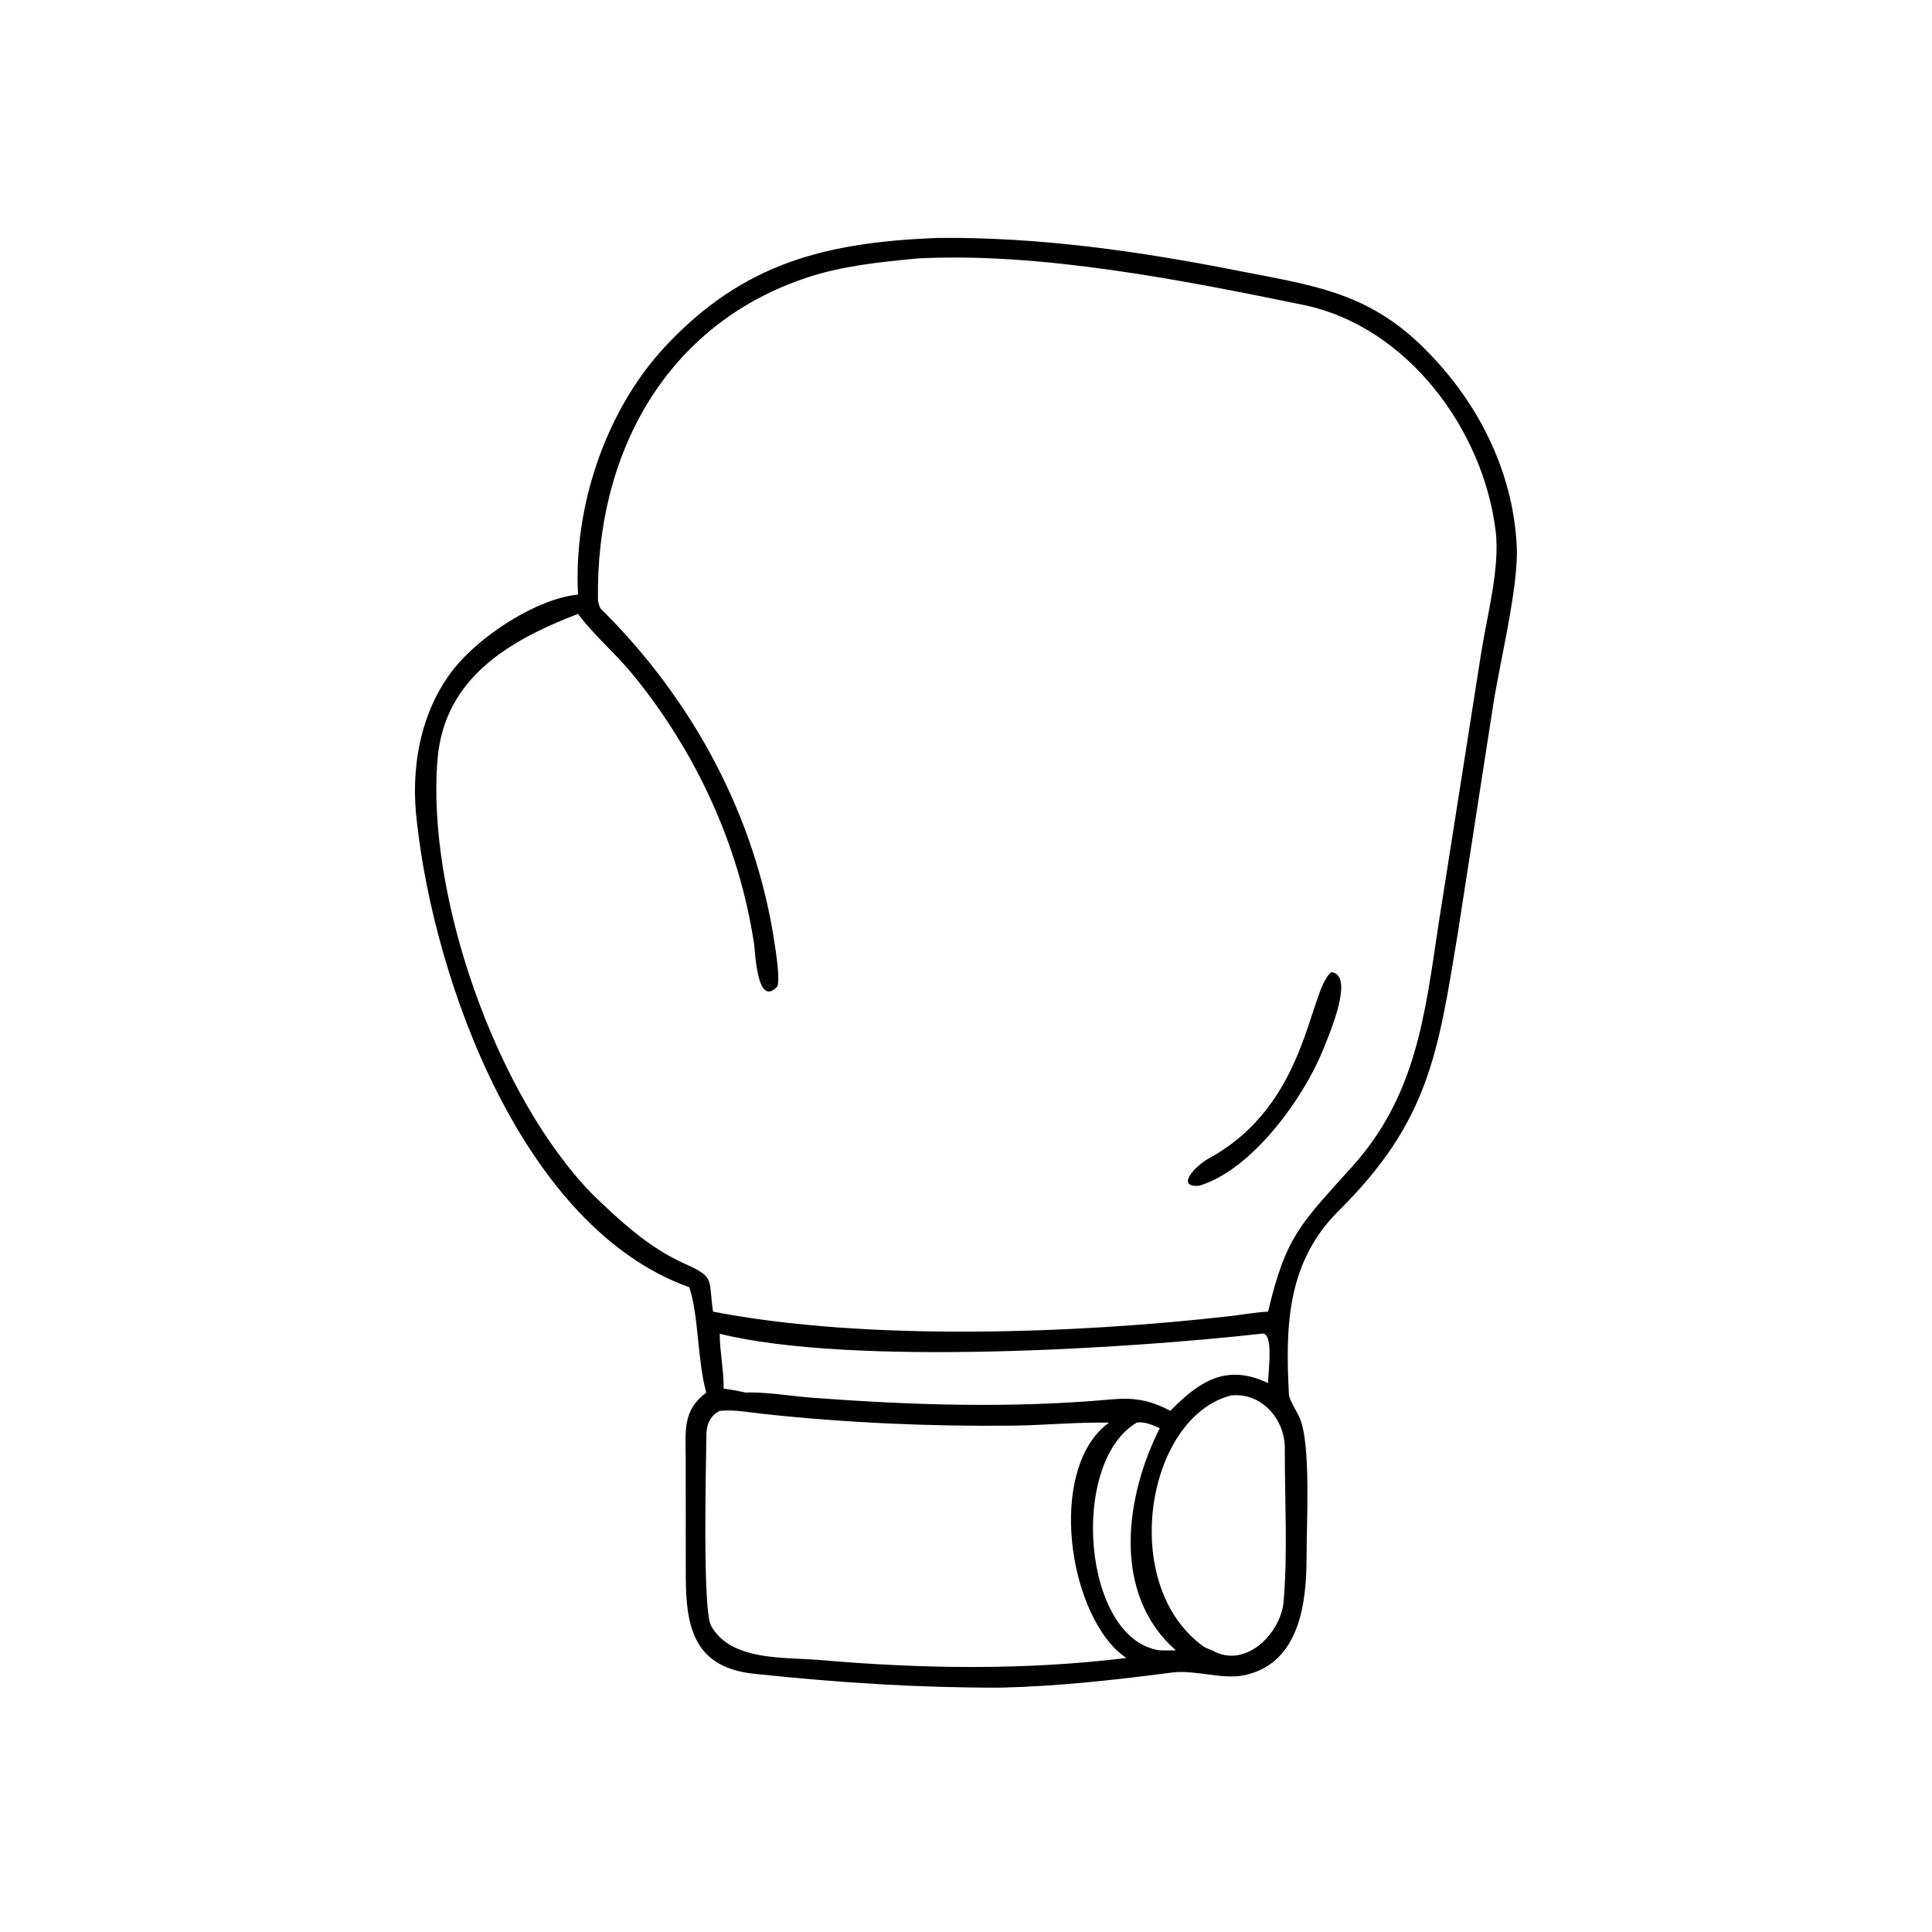
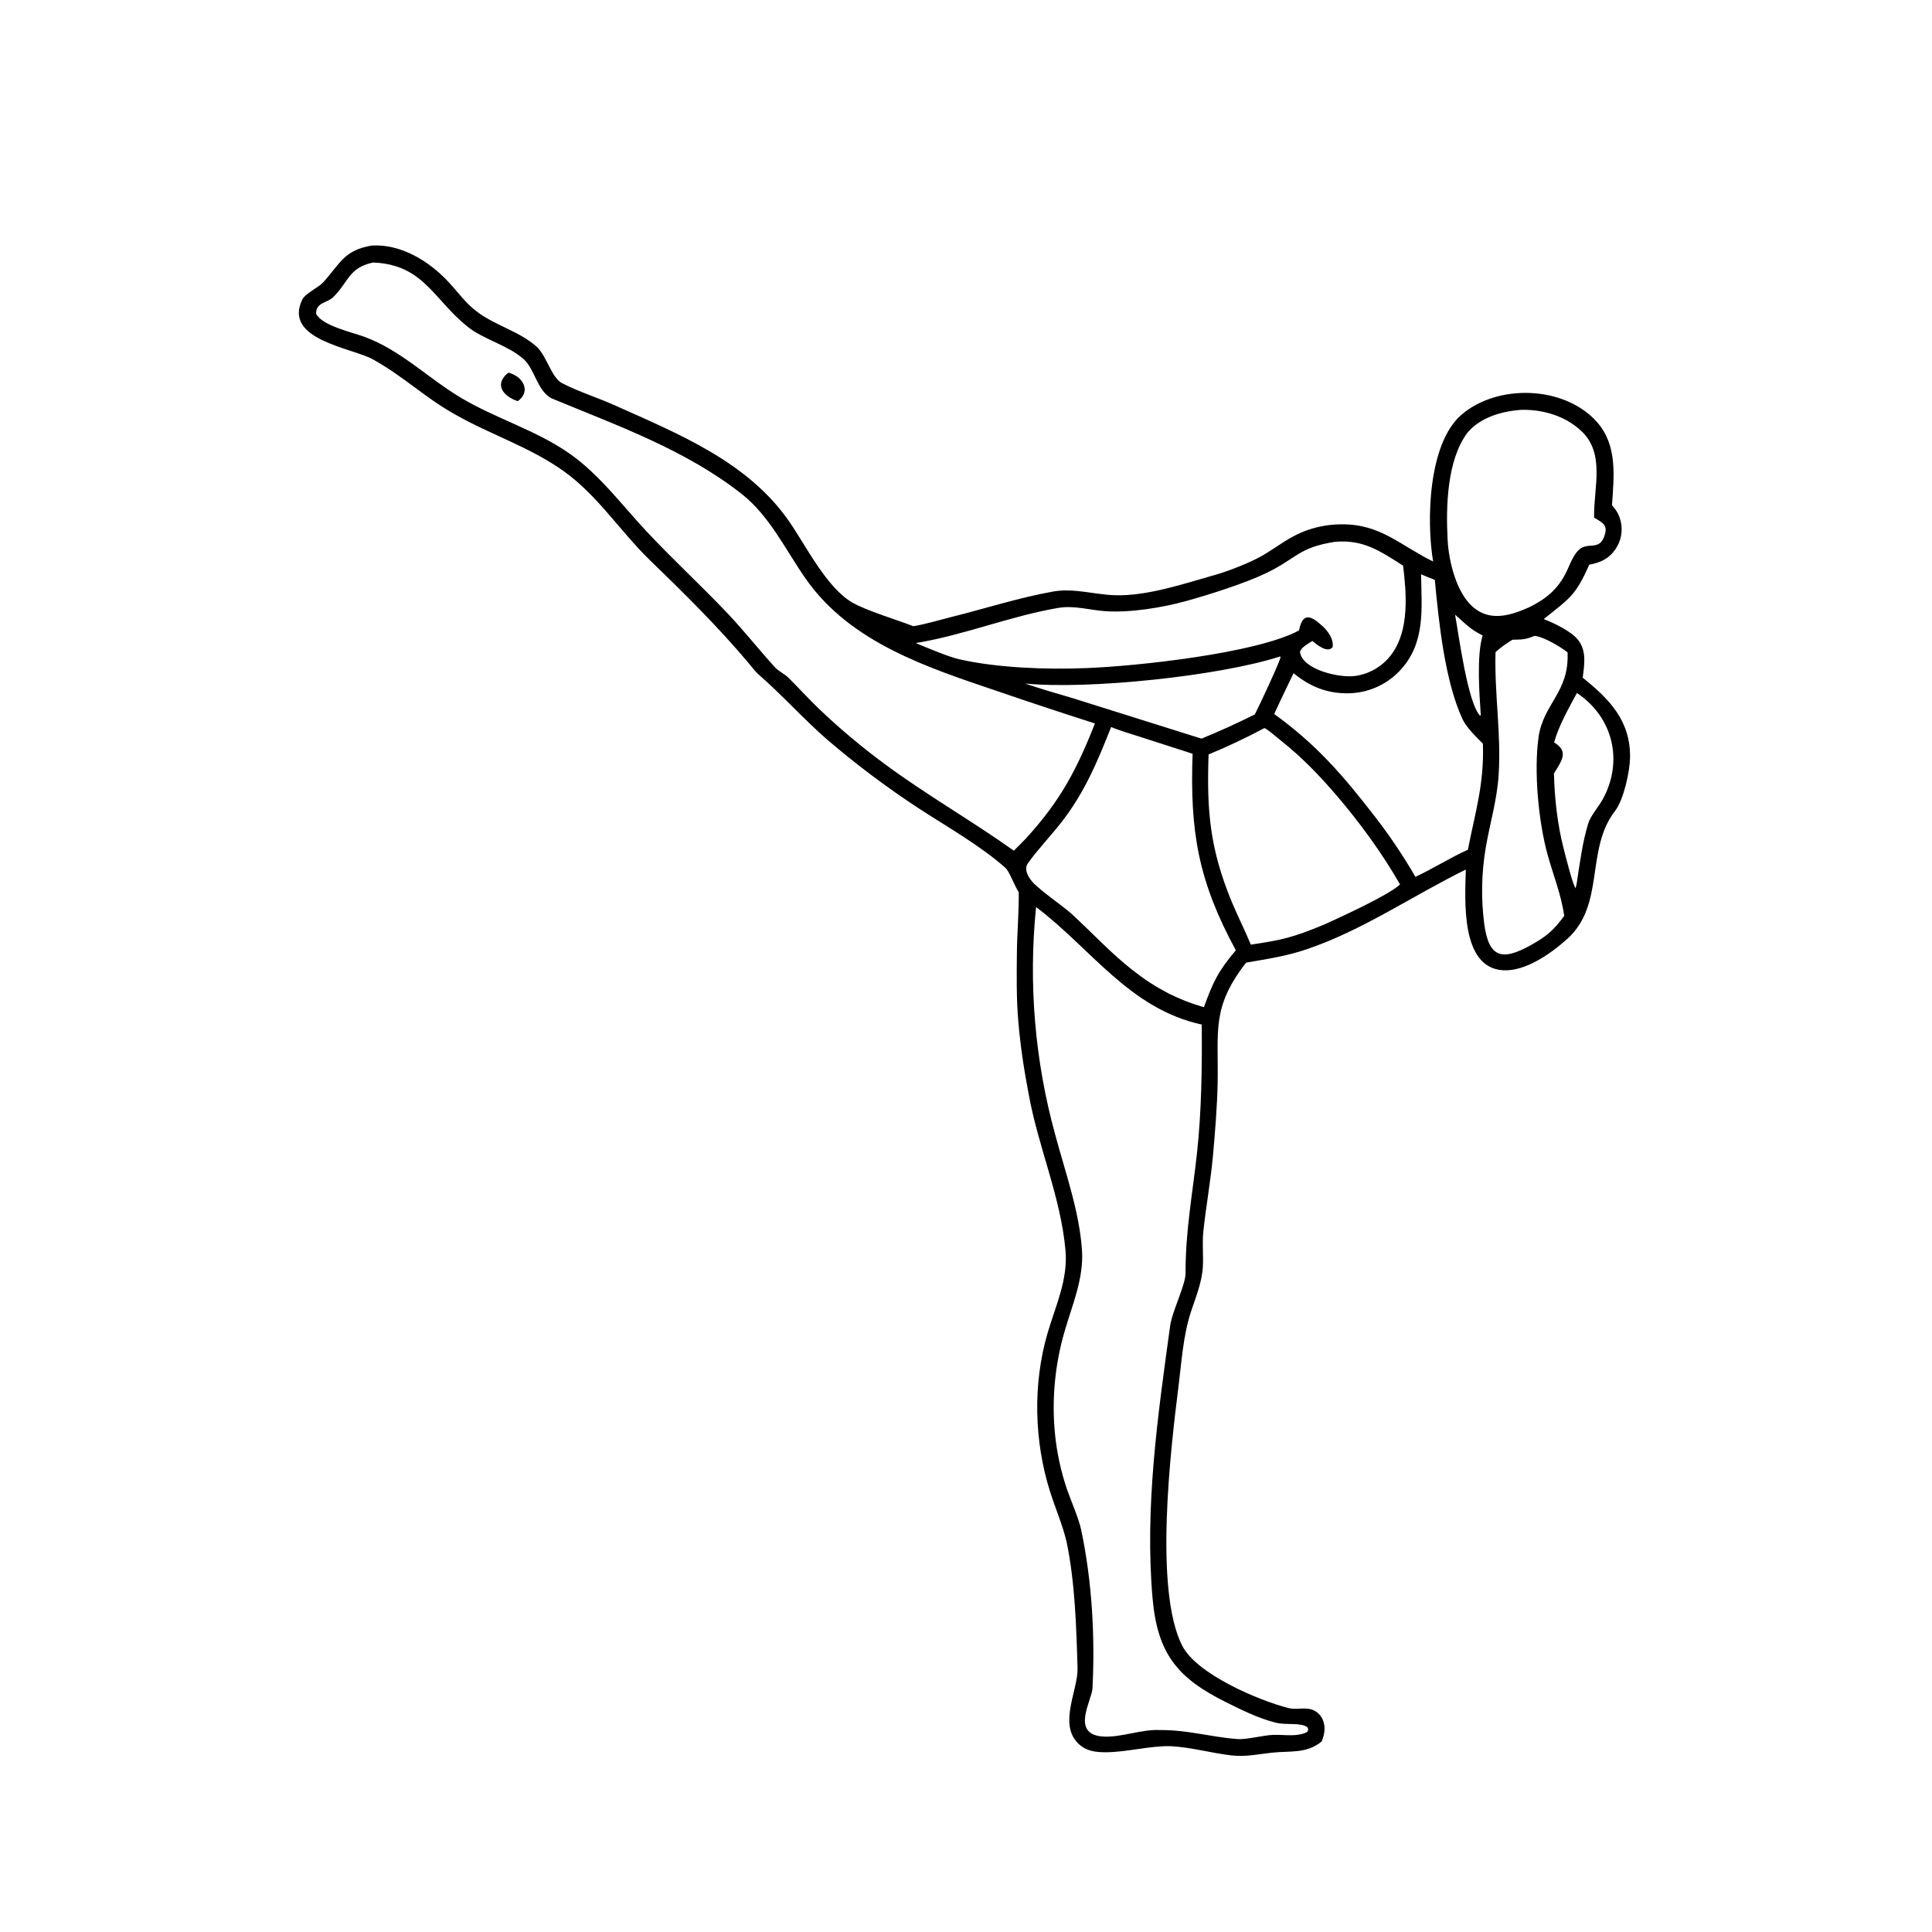
<svg xmlns="http://www.w3.org/2000/svg" width="1024" height="1024" viewBox="0 0 1024 1024">
-   <path fill="currentColor" transform="scale(2 2)" d="M248.531 63.047C275.58 62.808 301.792 66.561 328.26 71.781C346.953 75.467 361.582 77.224 376.09 91.005C390.958 105.128 401.03 124.213 401.963 144.993C402.433 155.457 397.463 175.529 395.684 186.984L386.265 247.75C381.036 279.448 378.553 297.267 354.755 320.883C340.965 334.567 340.63 351.64 341.581 369.544C341.657 370.982 343.705 374.139 344.362 375.596C347.527 382.616 346.201 404.238 346.262 412.381C346.255 424.42 344.616 440.776 329.766 443.949C323.981 445.185 316.648 442.454 310.626 443.236C295.465 445.205 280.381 446.898 265.058 447.247C243.391 447.283 222.559 445.954 200.973 443.681C184.079 442.361 181.713 431.666 181.741 417.421L181.72 386.301C181.688 379.153 180.863 373.801 187.169 369.048C184.789 360.594 185.205 348.736 182.664 341.128C138.497 325.399 115.211 260.191 110.523 218.133C108.682 203.961 111.262 188.538 120.359 177.132C127.226 168.521 142.158 158.649 153.19 157.569C151.915 134.57 160.392 108.941 176.151 91.973C196.984 69.544 219.055 64.216 248.531 63.047ZM153.19 162.682C135.383 169.552 117.817 179.378 115.958 201.133C112.884 237.101 131.501 290.394 157.03 316.525C164.236 323.495 171.901 330.588 181.134 334.748C189.672 338.594 187.634 338.672 188.962 347.6C229.782 355.514 285.396 353.417 325.923 348.791C329.284 348.408 332.688 347.772 336.053 347.6C340.77 327.584 344.715 324.315 358.347 309.159C375.303 290.308 377.6 269.068 381.207 245.059L392.582 172.688C394.153 162.967 397.507 150.344 396.388 140.919C393.179 113.877 372.892 86.44 345.343 80.79C313.426 74.244 275.684 66.782 243.094 68.496C233.319 69.442 223.47 70.41 214.082 73.492C176.341 85.884 157.857 120.402 158.471 158.891C158.482 159.57 158.827 160.945 159.315 161.427C183.558 185.4 200.31 216.372 205.312 250.249C205.661 252.607 206.753 259.495 206.004 261.422C200.598 267.296 200.14 252.109 199.838 250.118C195.861 223.9 184.407 199.183 167.651 178.694C163.304 173.377 156.999 167.946 153.19 162.682ZM298.475 439.393C297.279 438.486 296.462 437.893 295.397 436.809C282.302 423.295 278.376 388.277 293.898 377.017C285.223 376.852 277.075 377.707 268.475 377.805C246.53 378.056 224.509 377.074 202.687 374.745C198.868 374.337 194.516 373.5 190.733 373.895C188.198 375.182 187.231 377.45 187.207 380.261C187.152 386.491 186.089 426.639 188.447 430.854C193.725 440.285 207.746 439.104 217.227 439.923C244.347 442.265 271.414 442.685 298.475 439.393ZM301.236 377.017C283.22 387.71 286.946 434.536 307.348 437.355C308.816 437.381 310.164 437.402 311.634 437.355C294.544 422.44 298.171 396.617 307.348 378.493C305.513 377.68 303.281 376.635 301.236 377.017ZM326.188 369.821C303.703 375.669 296.31 420.168 319.001 436.38C319.433 436.689 320.694 437.146 321.236 437.355C330.111 442.474 339.462 432.76 340.17 424.427C341.303 411.103 340.431 397.201 340.493 383.805C340.529 376.054 334.231 368.89 326.188 369.821ZM191.774 367.998C193.915 368.286 195.568 368.597 197.686 369.048C202.564 368.802 209.991 370.02 215.126 370.406C241.573 372.394 268.183 373.255 294.634 370.843C300.546 370.304 304.889 371.067 310.139 373.895C317.868 366.007 325.077 361.284 336.053 366.536C336.062 363.365 337.718 352.549 334.19 353.458C299.235 357.36 225.795 362.112 190.733 353.458C190.763 358.387 191.862 363.51 191.774 367.998Z" />
-   <path fill="currentColor" transform="scale(2 2)" d="M352.773 257.627C359.234 258.234 352.069 274.581 350.676 278.074C345.605 290.789 331.879 310.051 317.773 314.233C311.311 314.697 316.888 308.881 320.349 306.99C346.687 292.614 346.603 263.001 352.773 257.627Z" />
+   <path d="M197.028 130.145C212.54 129.222 227.388 138.39 237.629 149.357C243.329 155.461 247.068 161.233 254.037 166.11C263.767 172.919 275.433 175.806 284.357 183.695C289.679 188.398 292.252 200.216 297.966 203.12C306.859 207.694 316.722 210.735 325.87 214.838C359.569 229.954 396.207 244.664 418.083 276.111C427.284 289.338 438.071 311.559 451.92 319.456C459.496 323.776 475.218 328.43 484.071 331.903C490.222 330.927 497.557 328.699 503.712 327.164C521.809 322.649 539.889 316.804 558.239 313.513C568.845 311.611 580.011 315.064 590.495 315.47C607.82 316.141 627.849 309.271 644.507 304.57C651.543 302.585 663.352 297.856 669.32 294.347C677.761 289.384 683.464 284.292 693.085 280.938C698.824 278.954 704.849 277.928 710.92 277.901C731.77 277.712 741.835 288.911 759.591 297.623C755.972 276.291 756.942 235.258 774.438 219.988C793.593 203.269 829.251 204.313 846.426 223.69C857.415 236.088 855.408 252.53 854.393 267.74C856.981 270.8 858.365 273.033 859.172 277.086C860.102 281.887 859.081 286.86 856.335 290.906C852.716 296.255 848.306 298.157 842.329 299.302C834.979 316.011 831.734 317.214 818.22 328.134C823.71 330.251 832.668 334.512 836.374 339.13C841.076 344.99 839.72 352.37 838.877 359.193C853.054 370.572 864.196 381.994 863.966 401.47C863.85 408.865 860.613 423.866 856.029 429.788C840.071 450.406 851.02 479.436 830.541 497.773C821.743 505.65 808.38 514.943 796.671 514.259C773.88 512.928 776.545 476.548 776.907 460.886C748.479 474.843 722.177 493.188 692.234 503.246C681.304 506.917 671.621 508.259 660.447 510.219C641.964 534.098 645.889 546.191 645.37 574.293C645.153 586.058 643.923 601.192 642.849 613.062C641.6 626.31 639.222 639.366 637.804 652.57C637.148 658.683 637.841 664.854 637.561 670.988C637.182 679.289 633.905 687.21 631.31 695.011C627.131 707.573 626.279 721.624 624.635 734.743C620.401 768.513 611.612 842.786 626.593 872.249C634.251 887.309 667.042 901.28 683.003 905.323C687.093 906.359 691.526 904.733 695.573 906.207C698.027 907.101 700.056 909.077 701.083 911.472C702.747 915.349 702.032 919.244 700.515 923.009C692.55 929.585 683.843 927.933 674.29 928.939C667.2 929.686 660.399 931.239 653.187 930.454C642.07 929.244 631.171 925.969 619.994 925.498C609.645 925.311 597.313 928.588 586.658 928.723C580.864 928.797 575.392 928.233 571.042 923.635C561.16 913.188 571.433 895.619 571.115 884.247C570.5 862.257 569.773 838.533 565.286 817.09C563.147 808.123 559.386 799.49 556.599 790.72C548.112 764.011 547.352 733.646 555.198 706.683C559.425 692.248 566.094 678.306 564.746 662.873C562.264 634.445 550.229 607.878 545.211 579.847C542.754 567.124 540.847 554.428 539.733 541.518C538.685 529.364 538.853 517.262 538.972 505.069C539.076 494.345 540.078 483.619 539.959 472.883C537.533 469.23 535.039 461.899 532.918 460.011C519.807 448.339 502.39 438.475 487.792 428.99C470.492 417.719 453.952 405.323 438.277 391.882C425.879 381.07 414.285 368.073 401.762 357.217C400.558 356.174 398.013 352.963 396.878 351.578C380.735 332.347 362.714 314.544 344.646 297.079C328.805 281.765 316.913 262.739 298.963 249.856C280.965 236.938 259.955 230.408 240.82 219.45C224.516 210.217 214.433 199.871 197.714 190.501C186.709 184.333 149.914 180.199 160.178 158.835C161.755 155.552 168.862 152.344 171.269 149.684C180.32 139.677 182.277 132.626 197.028 130.145ZM692.854 918.001C693.577 916.364 693.555 917.163 693.006 915.528C689.441 912.74 681.657 914.527 676.089 913.025C666.8 910.684 658.038 906.288 649.493 902.036C623.958 889.33 613.484 876.382 610.881 847.12C606.672 798.911 613.623 750.424 620.199 702.733C621.266 695.001 628.399 681.029 628.371 674.82C628.273 652.865 632.095 632.55 634.449 610.991C636.851 589.001 637.153 565.08 636.946 543.037C598.64 534.694 578.216 502.629 549.137 480.752C545.032 521.291 548.482 562.239 559.311 601.52C564.657 621.431 572.015 641.823 573.467 662.483C574.545 677.839 568.073 692.127 564.005 706.536C559.033 723.984 557.4 742.214 559.19 760.268C560.198 770.13 562.308 779.849 565.48 789.241C567.602 795.35 571.752 804.77 573.015 810.722C578.794 837.94 580.433 867.089 579.044 894.886C578.733 901.109 567.586 918.741 583.853 920.338C593.467 921.281 604.77 916.432 614.625 916.967C629.144 916.786 641.725 920.682 655.866 921.739C660.883 922.114 669.621 919.635 675.207 919.51C681.146 919.376 687.591 920.687 692.854 918.001ZM537.35 450.875C539.544 448.739 541.7 446.564 543.818 444.351C561.947 424.492 570.562 408.247 580.339 383.447C563.1 377.936 545.919 372.248 528.797 366.383C491.627 353.806 450.911 340.685 427.242 307.022C416.411 291.617 408.227 273.794 393.157 261.84C363.138 238.237 327.022 225.542 292.219 211.072C284.567 206.885 283.505 195.55 277.347 190.171C269.001 182.879 256.181 179.908 247.719 173.08C229.656 158.506 224.381 140.182 197.744 139.139C184.842 141.878 184.903 149.254 176.664 157.443C173.408 160.68 167.264 160.267 167.572 166.378C170.879 172.679 186.442 176.049 193.203 178.54C212.483 185.641 226.622 200.241 244.082 210.7C262.698 221.852 284.01 227.922 301.77 240.329C317.52 251.331 329.368 267.357 342.342 281.277C356.311 296.286 371.539 310.235 385.655 325.124C394.376 334.321 402.3 344.428 410.85 353.785C412.677 355.784 416.346 357.482 418.249 359.561C423.526 364.819 428.597 370.429 433.963 375.585C444.966 386.088 456.625 395.882 468.871 404.906C490.58 421.031 514.878 434.879 537.35 450.875ZM619.235 526.497C626.001 529.785 630.861 531.731 638.085 533.838C642.992 520.44 645.592 514.823 655.018 503.671C635.028 466.848 630.65 440.723 632.099 399.508L604.65 390.654C600.825 389.429 592.278 386.879 588.932 385.317C581.667 403.708 574.752 420.279 562.4 436.044C556.771 443.229 550.036 450.204 544.815 457.558C541.979 461.551 546.464 467.215 549.422 469.576C555.277 474.879 561.815 479.068 567.787 484.203C578.698 494.184 588.65 505.101 600.352 514.236C606.843 519.303 611.97 522.635 619.235 526.497ZM485.37 340.835C490.987 343.182 502.676 348.102 508.278 349.388C528.423 354.011 555.047 354.974 575.625 354.099C602.288 353.14 666.188 346.249 688.501 334.146C690.424 324.422 694.758 326.083 701.164 332.047C704.004 334.691 707.003 338.936 706.312 343.019C703.504 346.324 698.04 341.741 695.601 339.732C693.206 341.255 689.886 342.901 689.012 345.461C690.111 354.949 710.11 359.532 718.513 358.248C726.298 357.087 733.276 352.809 737.843 346.398C747.035 333.586 745.455 314.526 743.668 299.806C731.286 291.963 722.8 285.953 707.684 287.15C688.014 290.215 687.542 295.885 670.926 303.841C659.588 309.271 641.003 315.144 628.947 318.492C616.087 322.064 599.229 324.809 586.048 323.957C577.728 323.419 569.4 320.758 560.96 322.19C535.451 326.518 510.954 336.656 485.37 340.835ZM685.606 356.81C682.25 363.894 678.558 371.328 675.36 378.442C697.733 394.599 711.83 410.95 728.706 432.773C736.579 442.938 743.761 453.621 750.202 464.749C759.557 460.394 768.563 454.631 778.01 450.369C782.014 429.995 786.709 415.35 785.965 394.135C782.486 390.709 777.182 385.518 775.158 381.154C765.735 360.835 762.567 329.375 760.479 307.337C757.98 306.371 755.645 305.468 753.19 304.373C753.483 322.691 755.719 341.207 741.644 355.781C734.488 363.197 724.642 367.41 714.336 367.467C703.165 367.557 694.138 363.809 685.606 356.81ZM813.332 337.026C808.446 339.032 806.921 338.951 801.625 339.065C798.251 341.233 795.645 342.914 792.662 345.62C792.01 367.932 795.758 388.855 794.296 410.928C793.408 424.323 789.632 436.545 787.424 449.584C785.224 462.745 784.962 476.157 786.643 489.395C789.013 507.563 795.909 509.553 811.316 500.975C819.709 496.278 823.29 493.26 829.096 485.409C827.259 473.376 823.417 464.453 820.239 452.93C815.396 435.376 812.945 408.76 815.449 390.816C817.952 372.876 831.855 366.978 830.827 345.753C827.088 342.813 818.045 337.391 813.332 337.026ZM543.233 362.269C551.574 365.098 559.848 367.489 568.292 369.959L636.823 391.497C646.4 387.57 655.827 383.285 665.083 378.652C666.702 375.603 679.009 349.498 678.722 348.098L678.208 348.022C646.338 358.291 576.739 365.627 543.233 362.269ZM823.628 409.951C823.921 422.912 825.484 437.03 828.709 449.554C829.597 453.001 833.444 468.647 835.118 470.82C835.338 469.927 835.493 469.279 835.662 468.369C837.312 457.706 838.695 446.285 841.938 436.025C843.054 432.496 847.504 427.219 849.473 423.653C860.41 403.841 855.291 380.311 835.802 367.294C831.511 375.258 826.041 384.831 823.72 393.518C831.609 398.204 827.753 403.199 823.907 409.494L823.628 409.951ZM784.804 378.423C784.064 367.443 782.612 347.118 785.827 336.846C778.634 333.089 777.271 331.017 771.224 325.788C773.101 336.028 777.875 372.725 784.523 379.413C784.888 378.706 784.838 379.046 784.804 378.423ZM701.631 490.135C710.204 486.225 735.666 474.676 742.059 468.787C732.542 452.183 720.744 436.004 708.314 421.49C699.309 410.977 689.662 400.981 678.781 392.435C677.119 391.13 671.556 386.218 670.148 385.913C660.527 391.051 650.657 395.711 640.575 399.875C639.549 429.886 641.242 450.006 652.982 478.286C655.987 485.525 660.145 493.747 662.943 500.665C679.878 498.217 685.626 496.705 701.631 490.135ZM806.474 217.221C796.194 217.887 784.757 221.11 777.854 229.24C766.826 243.858 766.358 268.709 767.264 286.092C767.855 297.413 771.849 313.998 780.578 321.625C789.615 329.521 800.168 326.371 810.014 322.085C820.617 316.964 827.034 311.056 831.528 300.235C832.869 297.249 834.497 293.514 836.98 291.296C841.636 287.136 847.53 291.986 850.27 284.359C852.477 278.214 849.58 277.213 844.914 274.336L844.903 273.358C844.801 257.983 850.732 240.268 838.144 228.438C829.686 220.491 817.868 216.978 806.474 217.221Z" />
+   <path d="M269.435 197.509C276.998 199.354 281.801 207.248 274.45 212.631C266.792 210.135 261.572 203.749 269.435 197.509Z" />
</svg>
